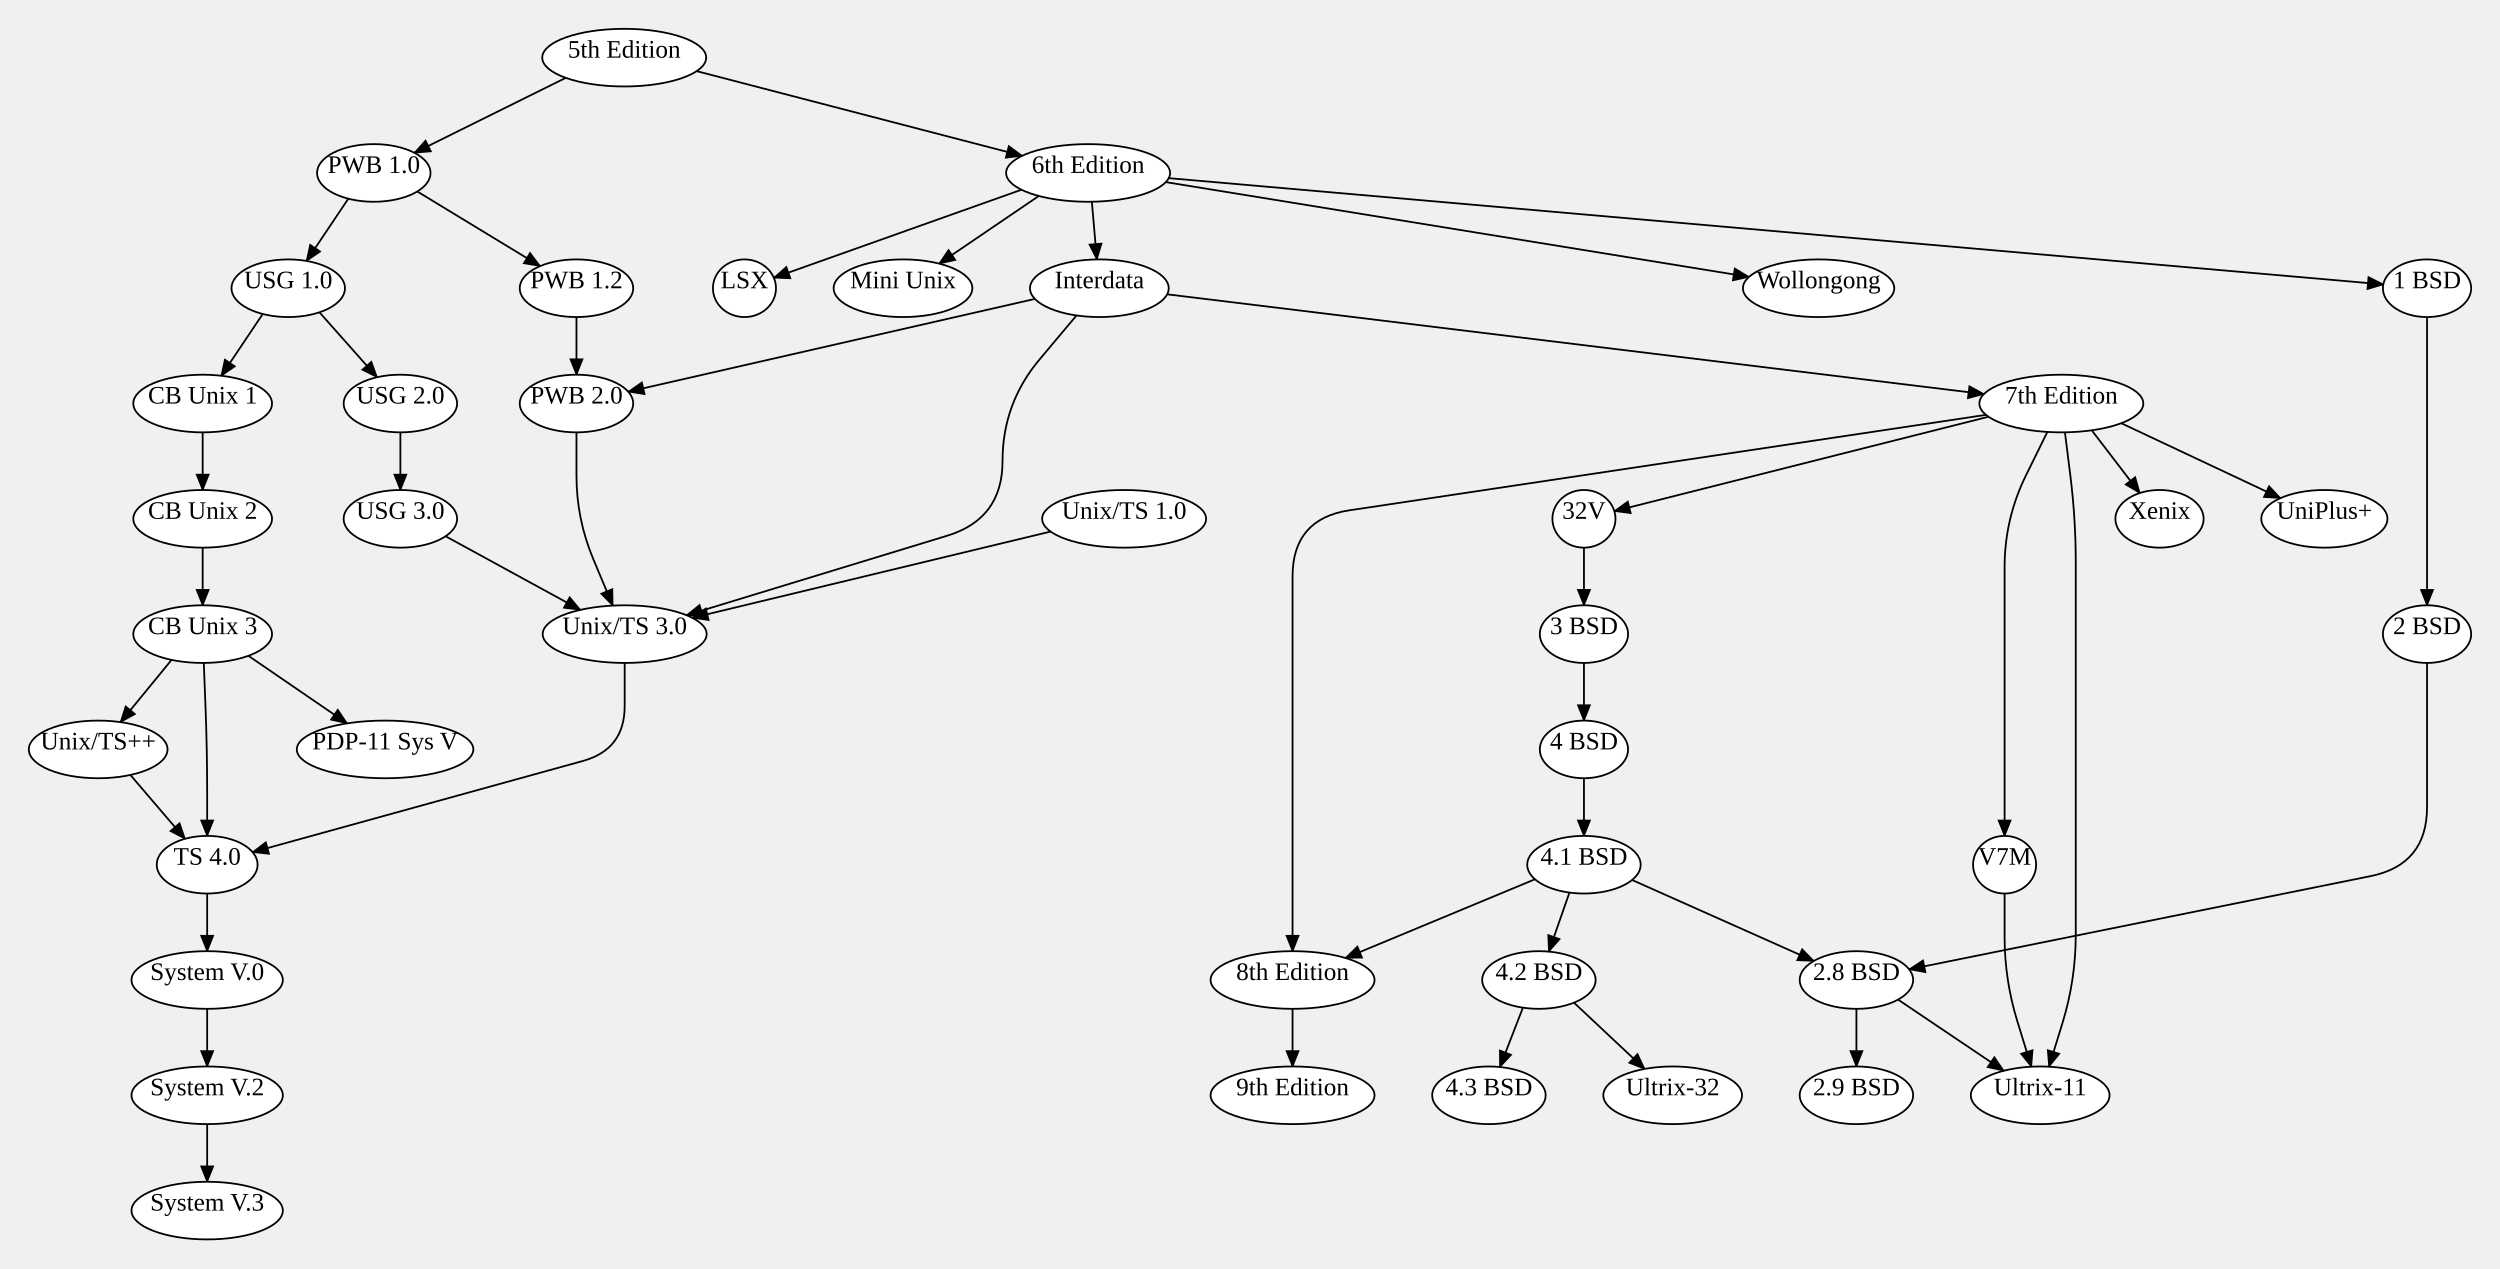
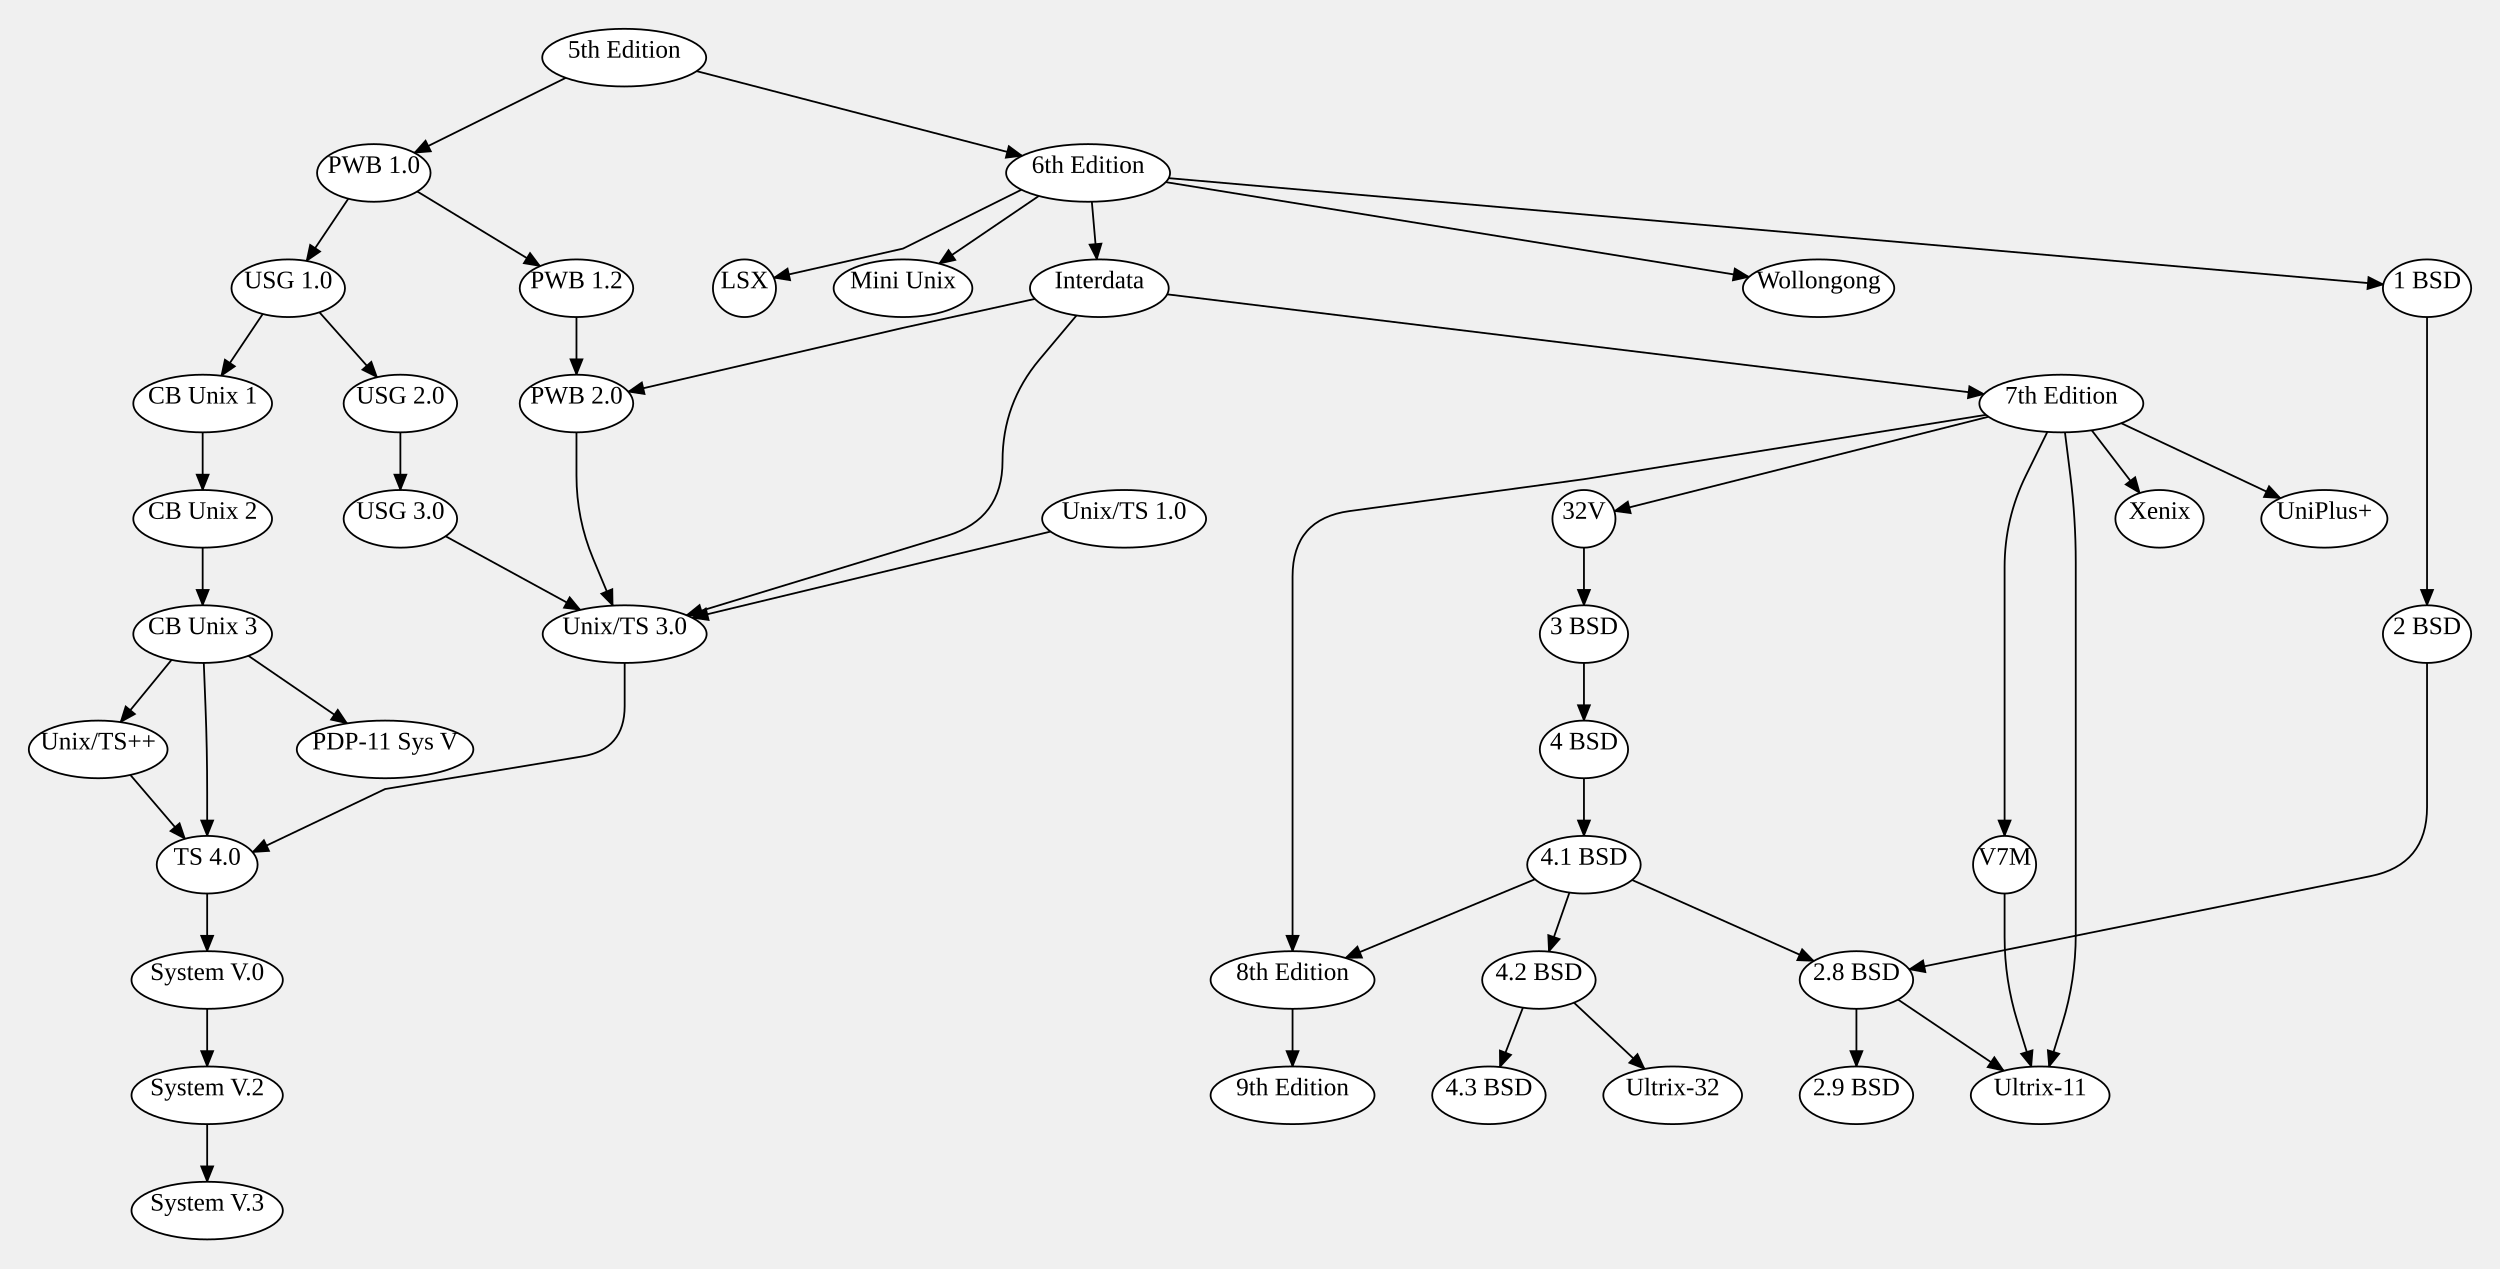
<svg xmlns="http://www.w3.org/2000/svg" width="1387.75" height="704">
  <style type="text/css">
		.edge { fill: none; }
	</style>
  <defs>
    <marker id="arrowhead" markerWidth="10" markerHeight="8" refX="9" refY="4" orient="auto" markerUnits="userSpaceOnUse">
      <path d="M0,0 L0,8 L10,4 z" fill="context-stroke" />
    </marker>
  </defs>
  <g>
    <path class="edge" marker-end="url(#arrowhead)" stroke="#000000" stroke-width="1" d="M386.701,39.494 L567.416,86.487 " />
    <path class="edge" marker-end="url(#arrowhead)" stroke="#000000" stroke-width="1" d="M314.036,43.211 L230.048,84.827 " />
-     <path class="edge" marker-end="url(#arrowhead)" stroke="#000000" stroke-width="1" d="M566.998,105.311 L429.559,154.199 " />
+     <path class="edge" marker-end="url(#arrowhead)" stroke="#000000" stroke-width="1" d="M566.998,105.311 L501.25,138 Q501.25,138 501.25,138 L501.25,138 Q501.25,138 501.25,138 L501.25,138 Q501.25,138 501.25,138 L501.25,138 Q501.25,138 501.25,138 L501.25,138 Q501.25,138 501.25,138 L501.25,138 Q501.25,138 501.25,138 L501.25,138 Q501.25,138 501.25,138 L501.25,138 Q501.25,138 501.25,138 L501.25,138 Q501.25,138 501.25,138 L501.25,138 Q501.25,138 501.25,138 L501.25,138 Q501.25,138 501.25,138 L501.25,138 Q501.25,138 501.25,138 L501.25,138 Q501.25,138 501.25,138 L501.25,138 Q501.25,138 501.25,138 L501.25,138 Q501.25,138 501.25,138 L501.25,138 Q501.25,138 501.25,138 L501.25,138 Q501.25,138 501.25,138 L501.25,138 Q501.25,138 501.25,138 L501.25,138 Q501.25,138 501.25,138 L501.25,138 Q501.25,138 501.25,138 L501.25,138 Q501.25,138 501.25,138 L501.25,138 Q501.25,138 501.25,138 L501.25,138 Q501.25,138 501.25,138 L501.25,138 Q501.25,138 501.25,138 L501.25,138 Q501.25,138 501.25,138 L501.25,138 Q501.25,138 501.25,138 L501.25,138 Q501.25,138 501.25,138 L501.25,138 Q501.25,138 501.25,138 L501.25,138 Q501.25,138 501.25,138 L501.25,138 Q501.25,138 501.25,138 L501.25,138 Q501.25,138 501.25,138 L501.25,138 Q501.25,138 501.25,138 L501.25,138 Q501.25,138 501.25,138 L501.25,138 Q501.25,138 501.25,138 L501.25,138 Q501.25,138 501.25,138 L501.25,138 Q501.25,138 501.25,138 L501.25,138 Q501.25,138 501.25,138 L501.25,138 Q501.25,138 501.25,138 L501.25,138 Q501.25,138 501.25,138 L501.25,138 Q501.25,138 501.25,138 L501.25,138 Q501.25,138 501.25,138 L501.25,138 Q501.25,138 501.25,138 L501.25,138 Q501.25,138 501.25,138 L501.25,138 Q501.25,138 501.25,138 L501.25,138 Q501.25,138 501.25,138 L501.25,138 Q501.25,138 501.25,138 L501.25,138 Q501.25,138 501.25,138 L501.25,138 Q501.25,138 501.25,138 L501.25,138 Q501.25,138 501.25,138 L501.25,138 Q501.25,138 501.25,138 L501.25,138 Q501.25,138 501.25,138 L501.25,138 Q501.25,138 501.25,138 L501.25,138 Q501.25,138 501.25,138 L501.25,138 Q501.25,138 501.25,138 L501.25,138 Q501.25,138 501.25,138 L501.25,138 Q501.25,138 501.25,138 L501.25,138 Q501.25,138 501.25,138 L501.25,138 Q501.25,138 501.25,138 L501.25,138 Q501.25,138 501.25,138 L501.25,138 Q501.25,138 501.25,138 L501.25,138 Q501.25,138 501.25,138 L501.25,138 Q501.25,138 501.25,138 L501.25,138 Q501.25,138 501.25,138 L429.559,154.199 " />
    <path class="edge" marker-end="url(#arrowhead)" stroke="#000000" stroke-width="1" d="M648.752,98.89 L1322.967,157.876 " />
    <path class="edge" marker-end="url(#arrowhead)" stroke="#000000" stroke-width="1" d="M576.636,108.783 L521.34,146.351 " />
    <path class="edge" marker-end="url(#arrowhead)" stroke="#000000" stroke-width="1" d="M647.122,101.105 L970.869,153.721 " />
    <path class="edge" marker-end="url(#arrowhead)" stroke="#000000" stroke-width="1" d="M606.081,111.983 L608.862,144.01 " />
    <path class="edge" marker-end="url(#arrowhead)" stroke="#000000" stroke-width="1" d="M597.563,175.106 L577.032,199.553 Q556.5,224 556.5,255.925 L556.5,256 Q556.5,288 525.893,297.339 L381.116,341.514 " />
-     <path class="edge" marker-end="url(#arrowhead)" stroke="#000000" stroke-width="1" d="M574.478,165.916 L348.732,217.442 " />
+     <path class="edge" marker-end="url(#arrowhead)" stroke="#000000" stroke-width="1" d="M574.478,165.916 L501.25,182 Q501.25,182 501.25,182 L501.25,182 Q501.25,182 501.25,182 L501.25,182 Q501.25,182 501.25,182 L501.25,182 Q501.25,182 501.25,182 L501.25,182 Q501.25,182 501.25,182 L501.25,182 Q501.25,182 501.25,182 L501.25,182 Q501.25,182 501.25,182 L501.25,182 Q501.25,182 501.25,182 L501.25,182 Q501.25,182 501.25,182 L501.25,182 Q501.25,182 501.25,182 L501.25,182 Q501.25,182 501.25,182 L501.25,182 Q501.25,182 501.25,182 L501.25,182 Q501.25,182 501.25,182 L501.25,182 Q501.25,182 501.25,182 L501.25,182 Q501.25,182 501.25,182 L501.25,182 Q501.25,182 501.25,182 L501.25,182 Q501.25,182 501.25,182 L501.25,182 Q501.25,182 501.25,182 L501.25,182 Q501.25,182 501.25,182 L501.25,182 Q501.25,182 501.25,182 L501.25,182 Q501.25,182 501.25,182 L501.25,182 Q501.25,182 501.25,182 L501.25,182 Q501.25,182 501.25,182 L501.25,182 Q501.25,182 501.25,182 L501.25,182 Q501.25,182 501.25,182 L501.25,182 Q501.25,182 501.25,182 L501.25,182 Q501.25,182 501.25,182 L501.25,182 Q501.25,182 501.25,182 L501.25,182 Q501.25,182 501.25,182 L501.25,182 Q501.25,182 501.25,182 L501.25,182 Q501.25,182 501.25,182 L501.25,182 Q501.25,182 501.25,182 L501.25,182 Q501.25,182 501.25,182 L501.25,182 Q501.25,182 501.25,182 L501.25,182 Q501.25,182 501.25,182 L501.25,182 Q501.25,182 501.25,182 L501.25,182 Q501.25,182 501.25,182 L501.25,182 Q501.25,182 501.25,182 L501.25,182 Q501.25,182 501.25,182 L501.25,182 Q501.25,182 501.25,182 L501.25,182 Q501.25,182 501.25,182 L501.25,182 Q501.25,182 501.25,182 L501.25,182 Q501.25,182 501.25,182 L501.25,182 Q501.25,182 501.25,182 L501.25,182 Q501.25,182 501.25,182 L501.25,182 Q501.25,182 501.25,182 L501.25,182 Q501.25,182 501.25,182 L501.25,182 Q501.25,182 501.25,182 L501.25,182 Q501.25,182 501.25,182 L501.25,182 Q501.25,182 501.25,182 L501.25,182 Q501.25,182 501.25,182 L501.25,182 Q501.25,182 501.25,182 L501.25,182 Q501.25,182 501.25,182 L501.25,182 Q501.25,182 501.25,182 L501.25,182 Q501.25,182 501.25,182 L501.25,182 Q501.25,182 501.25,182 L501.25,182 Q501.25,182 501.25,182 L501.25,182 Q501.25,182 501.25,182 L501.25,182 Q501.25,182 501.25,182 L501.25,182 Q501.25,182 501.25,182 L501.25,182 Q501.25,182 501.25,182 L501.25,182 Q501.25,182 501.25,182 L501.25,182 Q501.25,182 501.25,182 L348.732,217.442 " />
    <path class="edge" marker-end="url(#arrowhead)" stroke="#000000" stroke-width="1" d="M647.88,163.382 L1101.268,218.751 " />
-     <path class="edge" marker-end="url(#arrowhead)" stroke="#000000" stroke-width="1" d="M1102.397,230.277 L749.146,283.254 Q717.5,288 717.5,320 L717.5,320 Q717.5,352 717.5,384 L717.5,384 Q717.5,416 717.5,448 L717.5,456 Q717.5,480 717.5,504 L717.5,528 " />
+     <path class="edge" marker-end="url(#arrowhead)" stroke="#000000" stroke-width="1" d="M1102.397,230.277 L879.25,266 Q879.25,266 879.25,266 L879.25,266 Q879.25,266 879.25,266 L879.25,266 Q879.25,266 879.25,266 L879.25,266 Q879.25,266 879.25,266 L879.25,266 Q879.25,266 879.25,266 L879.25,266 Q879.25,266 879.25,266 L879.25,266 Q879.25,266 879.25,266 L879.25,266 Q879.25,266 879.25,266 L879.25,266 Q879.25,266 879.25,266 L879.25,266 Q879.25,266 879.25,266 L879.25,266 Q879.25,266 879.25,266 L879.25,266 Q879.25,266 879.25,266 L879.25,266 Q879.25,266 879.25,266 L879.25,266 Q879.25,266 879.25,266 L879.25,266 Q879.25,266 879.25,266 L879.25,266 Q879.25,266 879.25,266 L879.25,266 Q879.25,266 879.25,266 L879.25,266 Q879.25,266 879.25,266 L879.25,266 Q879.25,266 879.25,266 L879.25,266 Q879.25,266 879.25,266 L879.25,266 Q879.25,266 879.25,266 L879.25,266 Q879.25,266 879.25,266 L879.25,266 Q879.25,266 879.25,266 L879.25,266 Q879.25,266 879.25,266 L879.25,266 Q879.25,266 879.25,266 L879.25,266 Q879.25,266 879.25,266 L879.25,266 Q879.25,266 879.25,266 L879.25,266 Q879.25,266 879.25,266 L879.25,266 Q879.25,266 879.25,266 L879.25,266 Q879.25,266 879.25,266 L879.25,266 Q879.25,266 879.25,266 L879.25,266 Q879.25,266 879.25,266 L879.25,266 Q879.25,266 879.25,266 L879.25,266 Q879.25,266 879.25,266 L879.25,266 Q879.25,266 879.25,266 L879.25,266 Q879.25,266 879.25,266 L879.25,266 Q879.25,266 879.25,266 L879.25,266 Q879.25,266 879.25,266 L879.25,266 Q879.25,266 879.25,266 L879.25,266 Q879.25,266 879.25,266 L879.25,266 Q879.25,266 879.25,266 L879.25,266 Q879.25,266 879.25,266 L879.25,266 Q879.25,266 879.25,266 L879.25,266 Q879.25,266 879.25,266 L879.25,266 Q879.25,266 879.25,266 L879.25,266 Q879.25,266 879.25,266 L879.25,266 Q879.25,266 879.25,266 L879.25,266 Q879.25,266 879.25,266 L879.25,266 Q879.25,266 879.25,266 L879.25,266 Q879.25,266 879.25,266 L879.25,266 Q879.25,266 879.25,266 L879.25,266 Q879.25,266 879.25,266 L879.25,266 Q879.25,266 879.25,266 L879.25,266 Q879.25,266 879.25,266 L879.25,266 Q879.25,266 879.25,266 L879.25,266 Q879.25,266 879.25,266 L879.25,266 Q879.25,266 879.25,266 L879.25,266 Q879.25,266 879.25,266 L879.25,266 Q879.25,266 879.25,266 L749.208,283.687 Q717.5,288 717.5,320 L717.5,320 Q717.5,352 717.5,384 L717.5,384 Q717.5,416 717.5,448 L717.5,456 Q717.5,480 717.5,504 L717.5,528 " />
    <path class="edge" marker-end="url(#arrowhead)" stroke="#000000" stroke-width="1" d="M1103.801,231.327 L896.119,283.743 " />
    <path class="edge" marker-end="url(#arrowhead)" stroke="#000000" stroke-width="1" d="M1136.49,239.766 L1124.62,263.883 Q1112.75,288 1112.75,314.88 L1112.75,320 Q1112.75,352 1112.75,384 L1112.75,392 Q1112.75,416 1112.75,440 L1112.75,464 " />
    <path class="edge" marker-end="url(#arrowhead)" stroke="#000000" stroke-width="1" d="M1146.248,239.985 L1149.249,263.992 Q1152.25,288 1152.25,312.195 L1152.25,320 Q1152.25,352 1152.25,384 L1152.25,384 Q1152.25,416 1152.25,448 L1152.25,448 Q1152.25,480 1152.25,512 L1152.25,518.815 Q1152.25,544 1144.824,568.065 L1137.397,592.13 " />
    <path class="edge" marker-end="url(#arrowhead)" stroke="#000000" stroke-width="1" d="M1161.122,238.859 L1187.792,273.69 " />
    <path class="edge" marker-end="url(#arrowhead)" stroke="#000000" stroke-width="1" d="M1177.486,234.927 L1265.864,276.523 " />
    <path class="edge" marker-end="url(#arrowhead)" stroke="#000000" stroke-width="1" d="M1112.75,496 L1112.75,520 Q1112.75,544 1119.827,566.933 L1127.603,592.13 " />
    <path class="edge" marker-end="url(#arrowhead)" stroke="#000000" stroke-width="1" d="M717.5,560 L717.5,592 " />
    <path class="edge" marker-end="url(#arrowhead)" stroke="#000000" stroke-width="1" d="M1347.25,176 L1347.25,200 Q1347.25,224 1347.25,248 L1347.25,264 Q1347.25,288 1347.25,312 L1347.25,336 " />
    <path class="edge" marker-end="url(#arrowhead)" stroke="#000000" stroke-width="1" d="M1347.25,368 L1347.25,392 Q1347.25,416 1347.25,440 L1347.25,448 Q1347.25,480 1315.884,486.338 L1059.769,538.086 " />
    <path class="edge" marker-end="url(#arrowhead)" stroke="#000000" stroke-width="1" d="M1053.607,554.874 L1112.28,594.384 " />
    <path class="edge" marker-end="url(#arrowhead)" stroke="#000000" stroke-width="1" d="M1030.5,560 L1030.5,592 " />
    <path class="edge" marker-end="url(#arrowhead)" stroke="#000000" stroke-width="1" d="M879.25,304 L879.25,336 " />
    <path class="edge" marker-end="url(#arrowhead)" stroke="#000000" stroke-width="1" d="M879.25,368 L879.25,400 " />
    <path class="edge" marker-end="url(#arrowhead)" stroke="#000000" stroke-width="1" d="M879.25,432 L879.25,464 " />
    <path class="edge" marker-end="url(#arrowhead)" stroke="#000000" stroke-width="1" d="M871.194,495.468 L859.75,528.246 " />
    <path class="edge" marker-end="url(#arrowhead)" stroke="#000000" stroke-width="1" d="M905.964,488.478 L1006.826,533.445 " />
    <path class="edge" marker-end="url(#arrowhead)" stroke="#000000" stroke-width="1" d="M852.052,488.071 L746.887,531.785 " />
    <path class="edge" marker-end="url(#arrowhead)" stroke="#000000" stroke-width="1" d="M845.375,559.352 L832.591,592.302 " />
    <path class="edge" marker-end="url(#arrowhead)" stroke="#000000" stroke-width="1" d="M873.711,556.581 L912.911,593.37 " />
    <path class="edge" marker-end="url(#arrowhead)" stroke="#000000" stroke-width="1" d="M231.62,106.291 L299.799,147.724 " />
    <path class="edge" marker-end="url(#arrowhead)" stroke="#000000" stroke-width="1" d="M193.353,110.296 L170.162,144.856 " />
    <path class="edge" marker-end="url(#arrowhead)" stroke="#000000" stroke-width="1" d="M320,176 L320,208 " />
    <path class="edge" marker-end="url(#arrowhead)" stroke="#000000" stroke-width="1" d="M145.853,174.296 L122.842,208.588 " />
    <path class="edge" marker-end="url(#arrowhead)" stroke="#000000" stroke-width="1" d="M177.328,173.362 L209.309,209.412 " />
    <path class="edge" marker-end="url(#arrowhead)" stroke="#000000" stroke-width="1" d="M112.5,240 L112.5,272 " />
    <path class="edge" marker-end="url(#arrowhead)" stroke="#000000" stroke-width="1" d="M112.5,304 L112.5,336 " />
    <path class="edge" marker-end="url(#arrowhead)" stroke="#000000" stroke-width="1" d="M95.223,366.298 L66.91,400.854 " />
    <path class="edge" marker-end="url(#arrowhead)" stroke="#000000" stroke-width="1" d="M137.879,364.032 L192.664,401.557 " />
    <path class="edge" marker-end="url(#arrowhead)" stroke="#000000" stroke-width="1" d="M222.25,240 L222.25,272 " />
    <path class="edge" marker-end="url(#arrowhead)" stroke="#000000" stroke-width="1" d="M247.341,297.674 L322.129,338.545 " />
    <path class="edge" marker-end="url(#arrowhead)" stroke="#000000" stroke-width="1" d="M320,240 L320,264 Q320,288 329.255,310.144 L340.134,336.17 " />
    <path class="edge" marker-end="url(#arrowhead)" stroke="#000000" stroke-width="1" d="M583.179,295.067 L384.291,342.96 " />
-     <path class="edge" marker-end="url(#arrowhead)" stroke="#000000" stroke-width="1" d="M346.75,368 L346.75,392 Q346.75,416 323.616,422.389 L140.21,473.038 " />
+     <path class="edge" marker-end="url(#arrowhead)" stroke="#000000" stroke-width="1" d="M346.75,368 L346.75,392 Q346.75,416 323.072,419.917 L213.75,438 Q213.75,438 213.75,438 L213.75,438 Q213.75,438 213.75,438 L213.75,438 Q213.75,438 213.75,438 L213.75,438 Q213.75,438 213.75,438 L213.75,438 Q213.75,438 213.75,438 L213.75,438 Q213.75,438 213.75,438 L213.75,438 Q213.75,438 213.75,438 L213.75,438 Q213.75,438 213.75,438 L213.75,438 Q213.75,438 213.75,438 L213.75,438 Q213.75,438 213.75,438 L213.75,438 Q213.75,438 213.75,438 L213.75,438 Q213.75,438 213.75,438 L213.75,438 Q213.75,438 213.75,438 L213.75,438 Q213.75,438 213.75,438 L213.75,438 Q213.75,438 213.75,438 L213.75,438 Q213.75,438 213.75,438 L213.75,438 Q213.75,438 213.75,438 L213.75,438 Q213.75,438 213.75,438 L213.75,438 Q213.75,438 213.75,438 L213.75,438 Q213.75,438 213.75,438 L213.75,438 Q213.75,438 213.75,438 L213.75,438 Q213.75,438 213.75,438 L213.75,438 Q213.75,438 213.75,438 L213.75,438 Q213.75,438 213.75,438 L213.75,438 Q213.75,438 213.75,438 L213.75,438 Q213.75,438 213.75,438 L213.75,438 Q213.75,438 213.75,438 L213.75,438 Q213.75,438 213.75,438 L213.75,438 Q213.75,438 213.75,438 L213.75,438 Q213.75,438 213.75,438 L213.75,438 Q213.75,438 213.75,438 L213.75,438 Q213.75,438 213.75,438 L213.75,438 Q213.75,438 213.75,438 L213.75,438 Q213.75,438 213.75,438 L213.75,438 Q213.75,438 213.75,438 L213.75,438 Q213.75,438 213.75,438 L213.75,438 Q213.75,438 213.75,438 L213.75,438 Q213.75,438 213.75,438 L213.75,438 Q213.75,438 213.75,438 L213.75,438 Q213.75,438 213.75,438 L213.75,438 Q213.75,438 213.75,438 L213.75,438 Q213.75,438 213.75,438 L213.75,438 Q213.75,438 213.75,438 L213.75,438 Q213.75,438 213.75,438 L213.75,438 Q213.75,438 213.75,438 L213.75,438 Q213.75,438 213.75,438 L213.75,438 Q213.75,438 213.75,438 L213.75,438 Q213.75,438 213.75,438 L213.75,438 Q213.75,438 213.75,438 L213.75,438 Q213.75,438 213.75,438 L213.75,438 Q213.75,438 213.75,438 L213.75,438 Q213.75,438 213.75,438 L213.75,438 Q213.75,438 213.75,438 L213.75,438 Q213.75,438 213.75,438 L213.75,438 Q213.75,438 213.75,438 L213.75,438 Q213.75,438 213.75,438 L213.75,438 Q213.75,438 213.75,438 L213.75,438 Q213.75,438 213.75,438 L213.75,438 Q213.75,438 213.75,438 L213.75,438 Q213.75,438 213.75,438 L213.75,438 Q213.75,438 213.75,438 L213.75,438 Q213.75,438 213.75,438 L140.21,473.038 " />
    <path class="edge" marker-end="url(#arrowhead)" stroke="#000000" stroke-width="1" d="M72.364,430.173 L102.701,465.626 " />
    <path class="edge" marker-end="url(#arrowhead)" stroke="#000000" stroke-width="1" d="M113.125,367.998 L114.063,392.018 Q115,416 115,440 L115,464 " />
    <path class="edge" marker-end="url(#arrowhead)" stroke="#000000" stroke-width="1" d="M115,496 L115,528 " />
    <path class="edge" marker-end="url(#arrowhead)" stroke="#000000" stroke-width="1" d="M115,560 L115,592 " />
    <path class="edge" marker-end="url(#arrowhead)" stroke="#000000" stroke-width="1" d="M115,624 L115,656 " />
    <ellipse cx="346.5" cy="32" rx="45.5" ry="16" class="node" fill="#FFFFFF" stroke="#000000" stroke-width="1" />
    <text text-anchor="middle" alignment-baseline="middle" x="346.5" y="32" font-size="14" color="#000000">5th Edition</text>
    <ellipse cx="604" cy="96" rx="45.5" ry="16" class="node" fill="#FFFFFF" stroke="#000000" stroke-width="1" />
    <text text-anchor="middle" alignment-baseline="middle" x="604" y="96" font-size="14" color="#000000">6th Edition</text>
    <ellipse cx="207.5" cy="96" rx="31.5" ry="16" class="node" fill="#FFFFFF" stroke="#000000" stroke-width="1" />
    <text text-anchor="middle" alignment-baseline="middle" x="207.5" y="96" font-size="14" color="#000000">PWB 1.0</text>
    <ellipse cx="413.25" cy="160" rx="17.5" ry="16" class="node" fill="#FFFFFF" stroke="#000000" stroke-width="1" />
    <text text-anchor="middle" alignment-baseline="middle" x="413.25" y="160" font-size="14" color="#000000">LSX</text>
    <ellipse cx="1347.25" cy="160" rx="24.5" ry="16" class="node" fill="#FFFFFF" stroke="#000000" stroke-width="1" />
    <text text-anchor="middle" alignment-baseline="middle" x="1347.25" y="160" font-size="14" color="#000000">1 BSD</text>
    <ellipse cx="501.25" cy="160" rx="38.5" ry="16" class="node" fill="#FFFFFF" stroke="#000000" stroke-width="1" />
    <text text-anchor="middle" alignment-baseline="middle" x="501.25" y="160" font-size="14" color="#000000">Mini Unix</text>
    <ellipse cx="1009.5" cy="160" rx="42" ry="16" class="node" fill="#FFFFFF" stroke="#000000" stroke-width="1" />
    <text text-anchor="middle" alignment-baseline="middle" x="1009.5" y="160" font-size="14" color="#000000">Wollongong</text>
    <ellipse cx="610.25" cy="160" rx="38.5" ry="16" class="node" fill="#FFFFFF" stroke="#000000" stroke-width="1" />
    <text text-anchor="middle" alignment-baseline="middle" x="610.25" y="160" font-size="14" color="#000000">Interdata</text>
    <ellipse cx="346.75" cy="352" rx="45.5" ry="16" class="node" fill="#FFFFFF" stroke="#000000" stroke-width="1" />
    <text text-anchor="middle" alignment-baseline="middle" x="346.75" y="352" font-size="14" color="#000000">Unix/TS 3.0</text>
    <ellipse cx="320" cy="224" rx="31.5" ry="16" class="node" fill="#FFFFFF" stroke="#000000" stroke-width="1" />
    <text text-anchor="middle" alignment-baseline="middle" x="320" y="224" font-size="14" color="#000000">PWB 2.0</text>
    <ellipse cx="1144.25" cy="224" rx="45.5" ry="16" class="node" fill="#FFFFFF" stroke="#000000" stroke-width="1" />
    <text text-anchor="middle" alignment-baseline="middle" x="1144.25" y="224" font-size="14" color="#000000">7th Edition</text>
    <ellipse cx="717.5" cy="544" rx="45.5" ry="16" class="node" fill="#FFFFFF" stroke="#000000" stroke-width="1" />
    <text text-anchor="middle" alignment-baseline="middle" x="717.5" y="544" font-size="14" color="#000000">8th Edition</text>
    <ellipse cx="879.25" cy="288" rx="17.5" ry="16" class="node" fill="#FFFFFF" stroke="#000000" stroke-width="1" />
    <text text-anchor="middle" alignment-baseline="middle" x="879.25" y="288" font-size="14" color="#000000">32V</text>
    <ellipse cx="1112.75" cy="480" rx="17.5" ry="16" class="node" fill="#FFFFFF" stroke="#000000" stroke-width="1" />
    <text text-anchor="middle" alignment-baseline="middle" x="1112.75" y="480" font-size="14" color="#000000">V7M</text>
    <ellipse cx="1132.5" cy="608" rx="38.5" ry="16" class="node" fill="#FFFFFF" stroke="#000000" stroke-width="1" />
    <text text-anchor="middle" alignment-baseline="middle" x="1132.5" y="608" font-size="14" color="#000000">Ultrix-11</text>
    <ellipse cx="1198.75" cy="288" rx="24.5" ry="16" class="node" fill="#FFFFFF" stroke="#000000" stroke-width="1" />
    <text text-anchor="middle" alignment-baseline="middle" x="1198.75" y="288" font-size="14" color="#000000">Xenix</text>
    <ellipse cx="1290.25" cy="288" rx="35" ry="16" class="node" fill="#FFFFFF" stroke="#000000" stroke-width="1" />
    <text text-anchor="middle" alignment-baseline="middle" x="1290.25" y="288" font-size="14" color="#000000">UniPlus+</text>
    <ellipse cx="717.5" cy="608" rx="45.5" ry="16" class="node" fill="#FFFFFF" stroke="#000000" stroke-width="1" />
    <text text-anchor="middle" alignment-baseline="middle" x="717.5" y="608" font-size="14" color="#000000">9th Edition</text>
    <ellipse cx="1347.25" cy="352" rx="24.5" ry="16" class="node" fill="#FFFFFF" stroke="#000000" stroke-width="1" />
    <text text-anchor="middle" alignment-baseline="middle" x="1347.25" y="352" font-size="14" color="#000000">2 BSD</text>
    <ellipse cx="1030.5" cy="544" rx="31.5" ry="16" class="node" fill="#FFFFFF" stroke="#000000" stroke-width="1" />
    <text text-anchor="middle" alignment-baseline="middle" x="1030.5" y="544" font-size="14" color="#000000">2.8 BSD</text>
    <ellipse cx="1030.5" cy="608" rx="31.5" ry="16" class="node" fill="#FFFFFF" stroke="#000000" stroke-width="1" />
    <text text-anchor="middle" alignment-baseline="middle" x="1030.5" y="608" font-size="14" color="#000000">2.9 BSD</text>
    <ellipse cx="879.25" cy="352" rx="24.5" ry="16" class="node" fill="#FFFFFF" stroke="#000000" stroke-width="1" />
    <text text-anchor="middle" alignment-baseline="middle" x="879.25" y="352" font-size="14" color="#000000">3 BSD</text>
    <ellipse cx="879.25" cy="416" rx="24.5" ry="16" class="node" fill="#FFFFFF" stroke="#000000" stroke-width="1" />
    <text text-anchor="middle" alignment-baseline="middle" x="879.25" y="416" font-size="14" color="#000000">4 BSD</text>
    <ellipse cx="879.25" cy="480" rx="31.5" ry="16" class="node" fill="#FFFFFF" stroke="#000000" stroke-width="1" />
    <text text-anchor="middle" alignment-baseline="middle" x="879.25" y="480" font-size="14" color="#000000">4.1 BSD</text>
    <ellipse cx="854.25" cy="544" rx="31.5" ry="16" class="node" fill="#FFFFFF" stroke="#000000" stroke-width="1" />
    <text text-anchor="middle" alignment-baseline="middle" x="854.25" y="544" font-size="14" color="#000000">4.2 BSD</text>
    <ellipse cx="826.5" cy="608" rx="31.5" ry="16" class="node" fill="#FFFFFF" stroke="#000000" stroke-width="1" />
    <text text-anchor="middle" alignment-baseline="middle" x="826.5" y="608" font-size="14" color="#000000">4.3 BSD</text>
    <ellipse cx="928.5" cy="608" rx="38.5" ry="16" class="node" fill="#FFFFFF" stroke="#000000" stroke-width="1" />
    <text text-anchor="middle" alignment-baseline="middle" x="928.5" y="608" font-size="14" color="#000000">Ultrix-32</text>
    <ellipse cx="320" cy="160" rx="31.5" ry="16" class="node" fill="#FFFFFF" stroke="#000000" stroke-width="1" />
    <text text-anchor="middle" alignment-baseline="middle" x="320" y="160" font-size="14" color="#000000">PWB 1.2</text>
    <ellipse cx="160" cy="160" rx="31.5" ry="16" class="node" fill="#FFFFFF" stroke="#000000" stroke-width="1" />
    <text text-anchor="middle" alignment-baseline="middle" x="160" y="160" font-size="14" color="#000000">USG 1.0</text>
    <ellipse cx="112.5" cy="224" rx="38.5" ry="16" class="node" fill="#FFFFFF" stroke="#000000" stroke-width="1" />
    <text text-anchor="middle" alignment-baseline="middle" x="112.5" y="224" font-size="14" color="#000000">CB Unix 1</text>
    <ellipse cx="222.25" cy="224" rx="31.5" ry="16" class="node" fill="#FFFFFF" stroke="#000000" stroke-width="1" />
    <text text-anchor="middle" alignment-baseline="middle" x="222.25" y="224" font-size="14" color="#000000">USG 2.0</text>
    <ellipse cx="112.5" cy="288" rx="38.5" ry="16" class="node" fill="#FFFFFF" stroke="#000000" stroke-width="1" />
    <text text-anchor="middle" alignment-baseline="middle" x="112.5" y="288" font-size="14" color="#000000">CB Unix 2</text>
    <ellipse cx="112.5" cy="352" rx="38.5" ry="16" class="node" fill="#FFFFFF" stroke="#000000" stroke-width="1" />
    <text text-anchor="middle" alignment-baseline="middle" x="112.5" y="352" font-size="14" color="#000000">CB Unix 3</text>
    <ellipse cx="54.5" cy="416" rx="38.5" ry="16" class="node" fill="#FFFFFF" stroke="#000000" stroke-width="1" />
    <text text-anchor="middle" alignment-baseline="middle" x="54.5" y="416" font-size="14" color="#000000">Unix/TS++</text>
    <ellipse cx="213.75" cy="416" rx="49" ry="16" class="node" fill="#FFFFFF" stroke="#000000" stroke-width="1" />
    <text text-anchor="middle" alignment-baseline="middle" x="213.75" y="416" font-size="14" color="#000000">PDP-11 Sys V</text>
    <ellipse cx="222.25" cy="288" rx="31.5" ry="16" class="node" fill="#FFFFFF" stroke="#000000" stroke-width="1" />
    <text text-anchor="middle" alignment-baseline="middle" x="222.25" y="288" font-size="14" color="#000000">USG 3.0</text>
    <ellipse cx="624" cy="288" rx="45.5" ry="16" class="node" fill="#FFFFFF" stroke="#000000" stroke-width="1" />
    <text text-anchor="middle" alignment-baseline="middle" x="624" y="288" font-size="14" color="#000000">Unix/TS 1.0</text>
    <ellipse cx="115" cy="480" rx="28" ry="16" class="node" fill="#FFFFFF" stroke="#000000" stroke-width="1" />
    <text text-anchor="middle" alignment-baseline="middle" x="115" y="480" font-size="14" color="#000000">TS 4.0</text>
    <ellipse cx="115" cy="544" rx="42" ry="16" class="node" fill="#FFFFFF" stroke="#000000" stroke-width="1" />
    <text text-anchor="middle" alignment-baseline="middle" x="115" y="544" font-size="14" color="#000000">System V.0</text>
    <ellipse cx="115" cy="608" rx="42" ry="16" class="node" fill="#FFFFFF" stroke="#000000" stroke-width="1" />
    <text text-anchor="middle" alignment-baseline="middle" x="115" y="608" font-size="14" color="#000000">System V.2</text>
    <ellipse cx="115" cy="672" rx="42" ry="16" class="node" fill="#FFFFFF" stroke="#000000" stroke-width="1" />
    <text text-anchor="middle" alignment-baseline="middle" x="115" y="672" font-size="14" color="#000000">System V.3</text>
  </g>
</svg>
